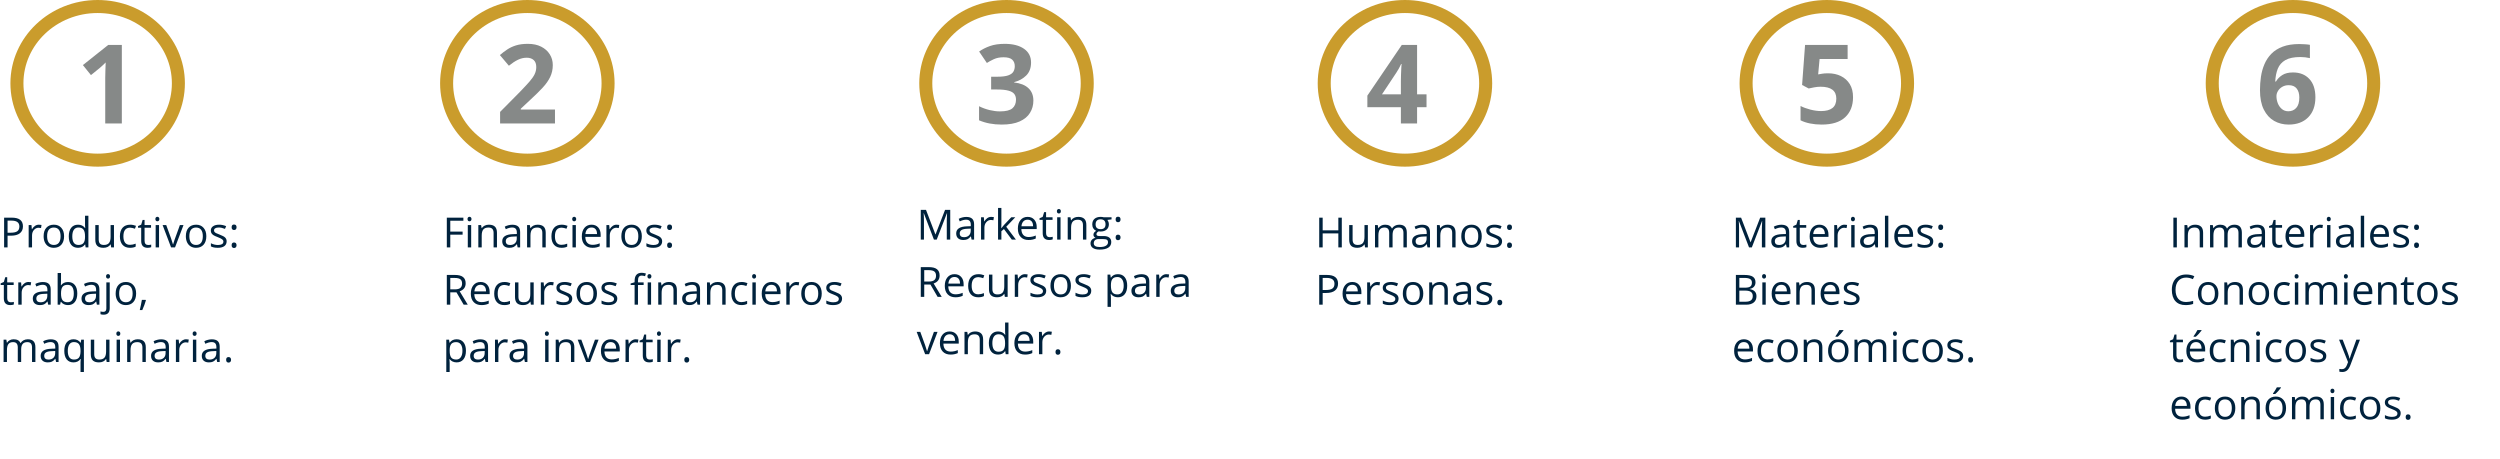
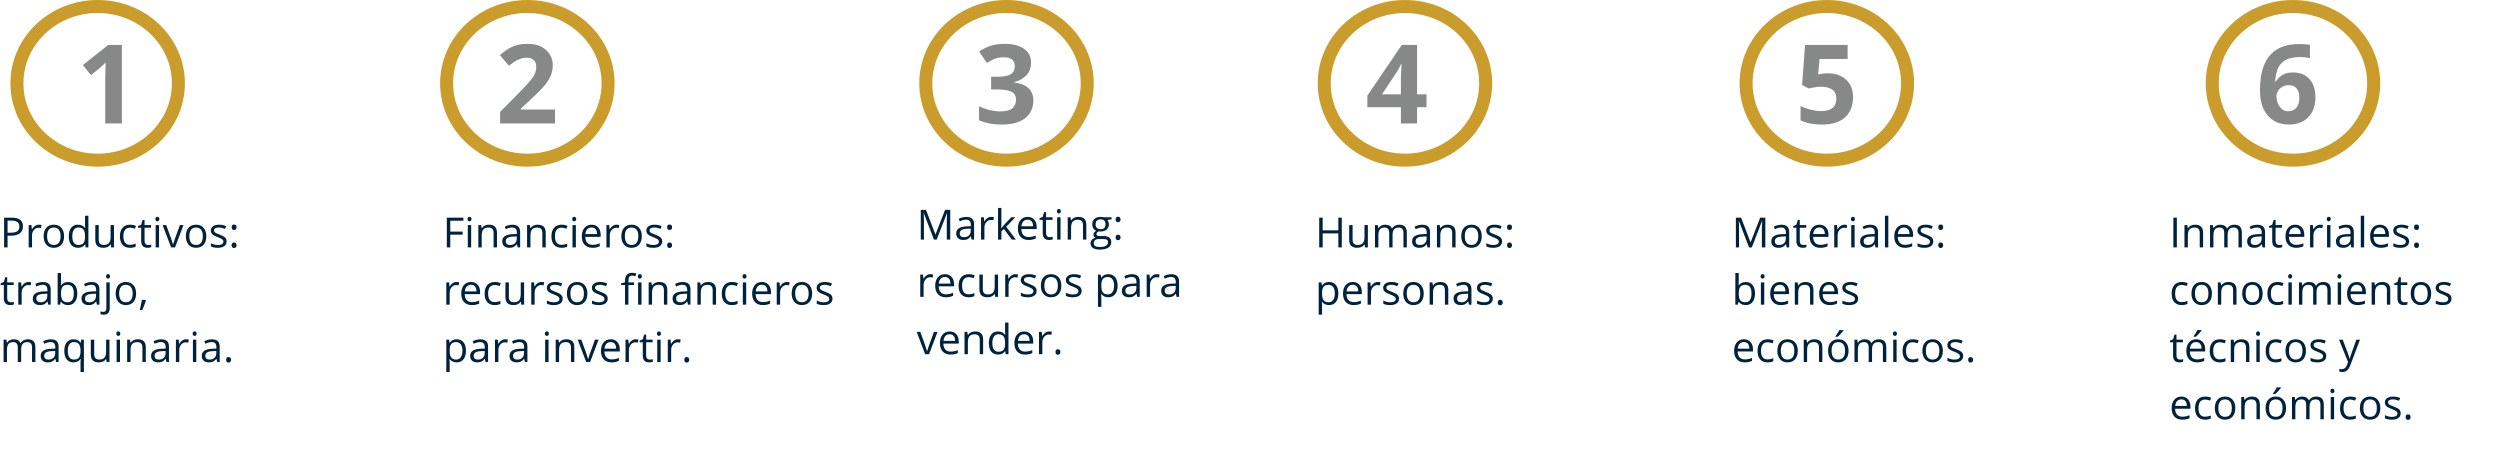
<svg xmlns="http://www.w3.org/2000/svg" width="960" height="176" viewBox="0 0 960 176">
-   <g id="Grupo_10153" data-name="Grupo 10153" transform="translate(-110 -955)">
+   <g id="Grupo_10152" data-name="Grupo 10152" transform="translate(-110 -955)">
    <text id="Productivos:_trabajo_maquinaria._" data-name="Productivos: trabajo, maquinaria. " transform="translate(110 1033)" fill="#00223d" font-size="16" font-family="OpenSans, Open Sans">
      <tspan x="0" y="17">Productivos: </tspan>
      <tspan x="0" y="39">trabajo, </tspan>
      <tspan x="0" y="61">maquinaria. </tspan>
    </text>
-     <text id="Financieros:_Recursos_financieros_para_invertir._" data-name="Financieros: Recursos financieros para invertir. " transform="translate(280 1033)" fill="#00223d" font-size="16" font-family="OpenSans, Open Sans">
+     <text id="Financieros:_recursos_financieros_para_invertir._" data-name="Financieros: recursos financieros para invertir. " transform="translate(280 1033)" fill="#00223d" font-size="16" font-family="OpenSans, Open Sans">
      <tspan x="0" y="17">Financieros: </tspan>
-       <tspan x="0" y="39">Recursos financieros </tspan>
+       <tspan x="0" y="39">recursos financieros </tspan>
      <tspan x="0" y="61">para invertir. </tspan>
    </text>
-     <text id="Materiales:_Bienes_económicos._" data-name="Materiales: Bienes económicos. " transform="translate(775 1033)" fill="#00223d" font-size="16" font-family="OpenSans, Open Sans">
+     <text id="Materiales:_bienes_económicos._" data-name="Materiales: bienes económicos. " transform="translate(775 1033)" fill="#00223d" font-size="16" font-family="OpenSans, Open Sans">
      <tspan x="0" y="17">Materiales: </tspan>
-       <tspan x="0" y="39">Bienes </tspan>
+       <tspan x="0" y="39">bienes </tspan>
      <tspan x="0" y="61">económicos. </tspan>
    </text>
    <g id="Grupo_4145" data-name="Grupo 4145" transform="translate(9 312)">
      <g id="Elipse_504" data-name="Elipse 504" transform="translate(105 643)" fill="none" stroke="#ca9c2c" stroke-width="5">
        <ellipse cx="33.5" cy="32" rx="33.5" ry="32" stroke="none" />
        <ellipse cx="33.5" cy="32" rx="31" ry="29.5" fill="none" />
      </g>
      <text id="_1" data-name="1" transform="translate(130.347 690.414)" fill="#868988" font-size="42.237" font-family="Montserrat-Bold, Montserrat" font-weight="700">
        <tspan x="0" y="0">1</tspan>
      </text>
    </g>
    <g id="Grupo_4146" data-name="Grupo 4146" transform="translate(-6 312)">
      <g id="Elipse_505" data-name="Elipse 505" transform="translate(285 643)" fill="none" stroke="#ca9c2c" stroke-width="5">
        <ellipse cx="33.5" cy="32" rx="33.5" ry="32" stroke="none" />
        <ellipse cx="33.5" cy="32" rx="31" ry="29.5" fill="none" />
      </g>
      <text id="_2" data-name="2" transform="translate(306.347 690.414)" fill="#868988" font-size="42.237" font-family="Montserrat-Bold, Montserrat" font-weight="700">
        <tspan x="0" y="0">2</tspan>
      </text>
    </g>
-     <text id="Marketing:_Recursos_para_vender._" data-name="Marketing: Recursos para vender. " transform="translate(462 1030)" fill="#00223d" font-size="16" font-family="OpenSans, Open Sans">
+     <text id="Marketing:_recursos_para_vender._" data-name="Marketing: recursos para vender. " transform="translate(462 1030)" fill="#00223d" font-size="16" font-family="OpenSans, Open Sans">
      <tspan x="0" y="17">Marketing: </tspan>
-       <tspan x="0" y="39">Recursos para </tspan>
+       <tspan x="0" y="39">recursos para </tspan>
      <tspan x="0" y="61">vender. </tspan>
    </text>
    <g id="Grupo_4147" data-name="Grupo 4147" transform="translate(-14 307)">
      <g id="Elipse_506" data-name="Elipse 506" transform="translate(477 648)" fill="none" stroke="#ca9c2c" stroke-width="5">
        <ellipse cx="33.5" cy="32" rx="33.5" ry="32" stroke="none" />
        <ellipse cx="33.5" cy="32" rx="31" ry="29.5" fill="none" />
      </g>
      <text id="_3" data-name="3" transform="translate(498.347 695.414)" fill="#868988" font-size="42.237" font-family="Montserrat-Bold, Montserrat" font-weight="700">
        <tspan x="0" y="0">3</tspan>
      </text>
    </g>
-     <text id="Humanos:_Personas._" data-name="Humanos: Personas. " transform="translate(615 1033)" fill="#00223d" font-size="16" font-family="OpenSans, Open Sans">
+     <text id="Humanos:_personas._" data-name="Humanos: personas. " transform="translate(615 1033)" fill="#00223d" font-size="16" font-family="OpenSans, Open Sans">
      <tspan x="0" y="17">Humanos: </tspan>
-       <tspan x="0" y="39">Personas. </tspan>
+       <tspan x="0" y="39">personas. </tspan>
    </text>
    <g id="Elipse_507" data-name="Elipse 507" transform="translate(616 955)" fill="none" stroke="#ca9c2c" stroke-width="5">
      <ellipse cx="33.5" cy="32" rx="33.5" ry="32" stroke="none" />
      <ellipse cx="33.5" cy="32" rx="31" ry="29.5" fill="none" />
    </g>
    <text id="_4" data-name="4" transform="translate(634.347 1002.414)" fill="#868988" font-size="42.237" font-family="Montserrat-Bold, Montserrat" font-weight="700">
      <tspan x="0" y="0">4</tspan>
    </text>
    <g id="Grupo_4149" data-name="Grupo 4149" transform="translate(-17 312)">
      <g id="Elipse_508" data-name="Elipse 508" transform="translate(795 643)" fill="none" stroke="#ca9c2c" stroke-width="5">
        <ellipse cx="33.5" cy="32" rx="33.5" ry="32" stroke="none" />
        <ellipse cx="33.5" cy="32" rx="31" ry="29.5" fill="none" />
      </g>
      <text id="_5" data-name="5" transform="translate(816.347 690.414)" fill="#868988" font-size="42.237" font-family="Montserrat-Bold, Montserrat" font-weight="700">
        <tspan x="0" y="0">5</tspan>
      </text>
    </g>
-     <text id="Inmateriales:_Conocimientos_técnicos_y_económicos._" data-name="Inmateriales: Conocimientos técnicos y económicos. " transform="translate(943 1033)" fill="#00223d" font-size="16" font-family="OpenSans, Open Sans">
+     <text id="Inmateriales:_conocimientos_técnicos_y_económicos._" data-name="Inmateriales: conocimientos técnicos y económicos. " transform="translate(943 1033)" fill="#00223d" font-size="16" font-family="OpenSans, Open Sans">
      <tspan x="0" y="17">Inmateriales: </tspan>
-       <tspan x="0" y="39">Conocimientos </tspan>
+       <tspan x="0" y="39">conocimientos </tspan>
      <tspan x="0" y="61">técnicos y </tspan>
      <tspan x="0" y="83">económicos. </tspan>
    </text>
    <g id="Elipse_509" data-name="Elipse 509" transform="translate(957 955)" fill="none" stroke="#ca9c2c" stroke-width="5">
      <ellipse cx="33.5" cy="32" rx="33.5" ry="32" stroke="none" />
      <ellipse cx="33.5" cy="32" rx="31" ry="29.5" fill="none" />
    </g>
    <text id="_6" data-name="6" transform="translate(976.347 1002.414)" fill="#868988" font-size="42.237" font-family="Montserrat-Bold, Montserrat" font-weight="700">
      <tspan x="0" y="0">6</tspan>
    </text>
  </g>
</svg>
